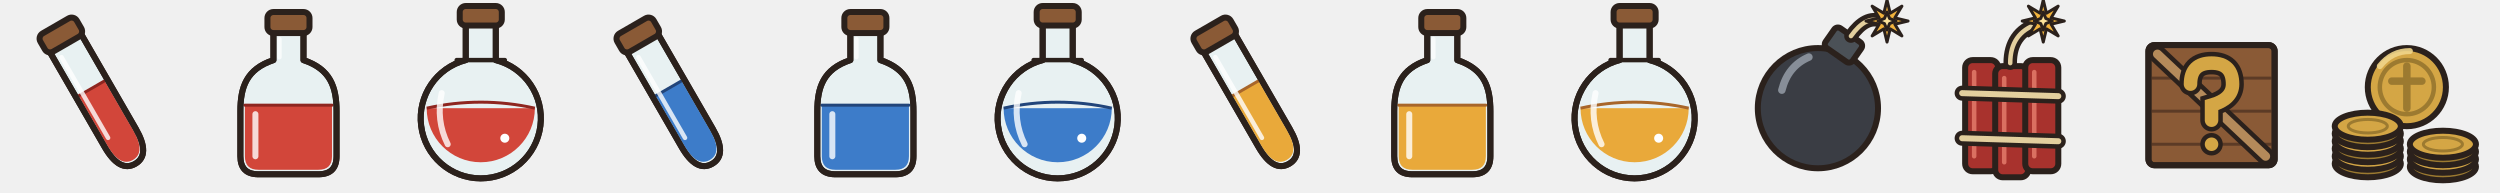
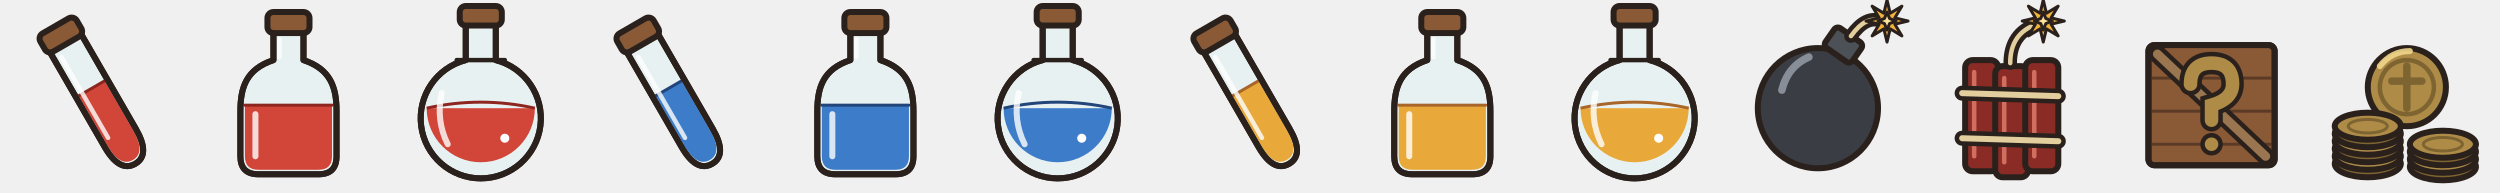
<svg xmlns="http://www.w3.org/2000/svg" width="1664" height="128" viewBox="0 0 1664 128">
  <defs>
    <radialGradient id="glow_azure">
      <stop offset="0" stop-color="#9FD0F5" stop-opacity="0.75" />
      <stop offset="0.55" stop-color="#9FD0F5" stop-opacity="0.3" />
      <stop offset="1" stop-color="#9FD0F5" stop-opacity="0" />
    </radialGradient>
    <radialGradient id="glow_gold">
      <stop offset="0" stop-color="#F5D987" stop-opacity="0.75" />
      <stop offset="0.55" stop-color="#F5D987" stop-opacity="0.3" />
      <stop offset="1" stop-color="#F5D987" stop-opacity="0" />
    </radialGradient>
    <radialGradient id="glow_white">
      <stop offset="0" stop-color="#F2F6FA" stop-opacity="0.75" />
      <stop offset="0.55" stop-color="#F2F6FA" stop-opacity="0.3" />
      <stop offset="1" stop-color="#F2F6FA" stop-opacity="0" />
    </radialGradient>
  </defs>
  <g transform="translate(0 0)">
    <g transform="rotate(-30 64 64)">
      <path d="M52 20 H76 V96 Q76 116 64 116 Q52 116 52 96 Z" fill="#E8F1F2" stroke="#2B211C" stroke-width="4" stroke-linejoin="round" stroke-linecap="round" />
      <path d="M54 58 H74 V96 Q74 113 64 113 Q54 113 54 96 Z" fill="#D2463A" />
      <path d="M54 58 H74" fill="none" stroke="#8E2620" stroke-width="2" stroke-linejoin="round" stroke-linecap="round" />
      <path d="M52 20 H76 V96 Q76 116 64 116 Q52 116 52 96 Z" fill="none" stroke="#2B211C" stroke-width="4" stroke-linejoin="round" stroke-linecap="round" />
      <rect x="50" y="10" width="28" height="14" rx="4" fill="#8A5A36" stroke="#2B211C" stroke-width="4" />
      <path d="M57 30 V92" fill="none" stroke="#FFFFFF" stroke-width="3" stroke-linecap="round" stroke-linejoin="round" opacity="0.8" />
    </g>
  </g>
  <g transform="translate(128 0)">
    <path d="M54 18 H74 V40 C 92 46 96 58 96 74 V104 Q96 116 84 116 H44 Q32 116 32 104 V74 C32 58 36 46 54 40 Z" fill="#E8F1F2" stroke="#2B211C" stroke-width="4" stroke-linejoin="round" stroke-linecap="round" />
    <path d="M35 70 H93 V104 Q93 113 84 113 H44 Q35 113 35 104 Z" fill="#D2463A" />
    <path d="M35 70 H93" fill="none" stroke="#8E2620" stroke-width="2" stroke-linejoin="round" stroke-linecap="round" />
    <path d="M54 18 H74 V40 C 92 46 96 58 96 74 V104 Q96 116 84 116 H44 Q32 116 32 104 V74 C32 58 36 46 54 40 Z" fill="none" stroke="#2B211C" stroke-width="4" stroke-linejoin="round" stroke-linecap="round" />
    <rect x="50" y="8" width="28" height="14" rx="4" fill="#8A5A36" stroke="#2B211C" stroke-width="4" />
    <path d="M42 76 V104" fill="none" stroke="#FFFFFF" stroke-width="4" stroke-linecap="round" stroke-linejoin="round" opacity="0.8" />
    <path d="M58 26 V38" fill="none" stroke="#FFFFFF" stroke-width="3" stroke-linecap="round" stroke-linejoin="round" opacity="0.7" />
  </g>
  <g transform="translate(256 0)">
    <path d="M54 14 H74 V40 A40 40 0 1 1 54 40 Z" fill="#E8F1F2" stroke="#2B211C" stroke-width="4" stroke-linejoin="round" stroke-linecap="round" />
    <path d="M28 72 H100 A36 36 0 0 1 28 72 Z" fill="#D2463A" />
    <path d="M28 72 Q 64 64 100 72" fill="none" stroke="#8E2620" stroke-width="2" />
    <path d="M54 14 H74 V40 A40 40 0 1 1 54 40 Z" fill="none" stroke="#2B211C" stroke-width="4" stroke-linejoin="round" stroke-linecap="round" />
    <path d="M48 40 H80" fill="none" stroke="#2B211C" stroke-width="3" stroke-linejoin="round" stroke-linecap="round" />
    <rect x="50" y="4" width="28" height="13" rx="4" fill="#8A5A36" stroke="#2B211C" stroke-width="4" />
    <path d="M38 62 Q34 80 42 96" fill="none" stroke="#FFFFFF" stroke-width="4" stroke-linecap="round" stroke-linejoin="round" opacity="0.8" />
    <circle cx="80.0" cy="92.0" r="3.0" fill="#FFFFFF" />
  </g>
  <g transform="translate(384 0)">
    <g transform="rotate(-30 64 64)">
      <path d="M52 20 H76 V96 Q76 116 64 116 Q52 116 52 96 Z" fill="#E8F1F2" stroke="#2B211C" stroke-width="4" stroke-linejoin="round" stroke-linecap="round" />
      <path d="M54 58 H74 V96 Q74 113 64 113 Q54 113 54 96 Z" fill="#3D7CC9" />
      <path d="M54 58 H74" fill="none" stroke="#22457A" stroke-width="2" stroke-linejoin="round" stroke-linecap="round" />
      <path d="M52 20 H76 V96 Q76 116 64 116 Q52 116 52 96 Z" fill="none" stroke="#2B211C" stroke-width="4" stroke-linejoin="round" stroke-linecap="round" />
      <rect x="50" y="10" width="28" height="14" rx="4" fill="#8A5A36" stroke="#2B211C" stroke-width="4" />
      <path d="M57 30 V92" fill="none" stroke="#FFFFFF" stroke-width="3" stroke-linecap="round" stroke-linejoin="round" opacity="0.8" />
    </g>
  </g>
  <g transform="translate(512 0)">
    <path d="M54 18 H74 V40 C 92 46 96 58 96 74 V104 Q96 116 84 116 H44 Q32 116 32 104 V74 C32 58 36 46 54 40 Z" fill="#E8F1F2" stroke="#2B211C" stroke-width="4" stroke-linejoin="round" stroke-linecap="round" />
    <path d="M35 70 H93 V104 Q93 113 84 113 H44 Q35 113 35 104 Z" fill="#3D7CC9" />
    <path d="M35 70 H93" fill="none" stroke="#22457A" stroke-width="2" stroke-linejoin="round" stroke-linecap="round" />
    <path d="M54 18 H74 V40 C 92 46 96 58 96 74 V104 Q96 116 84 116 H44 Q32 116 32 104 V74 C32 58 36 46 54 40 Z" fill="none" stroke="#2B211C" stroke-width="4" stroke-linejoin="round" stroke-linecap="round" />
    <rect x="50" y="8" width="28" height="14" rx="4" fill="#8A5A36" stroke="#2B211C" stroke-width="4" />
    <path d="M42 76 V104" fill="none" stroke="#FFFFFF" stroke-width="4" stroke-linecap="round" stroke-linejoin="round" opacity="0.8" />
    <path d="M58 26 V38" fill="none" stroke="#FFFFFF" stroke-width="3" stroke-linecap="round" stroke-linejoin="round" opacity="0.7" />
  </g>
  <g transform="translate(640 0)">
    <path d="M54 14 H74 V40 A40 40 0 1 1 54 40 Z" fill="#E8F1F2" stroke="#2B211C" stroke-width="4" stroke-linejoin="round" stroke-linecap="round" />
    <path d="M28 72 H100 A36 36 0 0 1 28 72 Z" fill="#3D7CC9" />
    <path d="M28 72 Q 64 64 100 72" fill="none" stroke="#22457A" stroke-width="2" />
    <path d="M54 14 H74 V40 A40 40 0 1 1 54 40 Z" fill="none" stroke="#2B211C" stroke-width="4" stroke-linejoin="round" stroke-linecap="round" />
    <path d="M48 40 H80" fill="none" stroke="#2B211C" stroke-width="3" stroke-linejoin="round" stroke-linecap="round" />
    <rect x="50" y="4" width="28" height="13" rx="4" fill="#8A5A36" stroke="#2B211C" stroke-width="4" />
    <path d="M38 62 Q34 80 42 96" fill="none" stroke="#FFFFFF" stroke-width="4" stroke-linecap="round" stroke-linejoin="round" opacity="0.8" />
    <circle cx="80.0" cy="92.0" r="3.0" fill="#FFFFFF" />
  </g>
  <g transform="translate(768 0)">
    <g transform="rotate(-30 64 64)">
      <path d="M52 20 H76 V96 Q76 116 64 116 Q52 116 52 96 Z" fill="#E8F1F2" stroke="#2B211C" stroke-width="4" stroke-linejoin="round" stroke-linecap="round" />
      <path d="M54 58 H74 V96 Q74 113 64 113 Q54 113 54 96 Z" fill="#E9A93A" />
      <path d="M54 58 H74" fill="none" stroke="#A8662A" stroke-width="2" stroke-linejoin="round" stroke-linecap="round" />
      <path d="M52 20 H76 V96 Q76 116 64 116 Q52 116 52 96 Z" fill="none" stroke="#2B211C" stroke-width="4" stroke-linejoin="round" stroke-linecap="round" />
      <rect x="50" y="10" width="28" height="14" rx="4" fill="#8A5A36" stroke="#2B211C" stroke-width="4" />
      <path d="M57 30 V92" fill="none" stroke="#FFFFFF" stroke-width="3" stroke-linecap="round" stroke-linejoin="round" opacity="0.8" />
    </g>
  </g>
  <g transform="translate(896 0)">
    <path d="M54 18 H74 V40 C 92 46 96 58 96 74 V104 Q96 116 84 116 H44 Q32 116 32 104 V74 C32 58 36 46 54 40 Z" fill="#E8F1F2" stroke="#2B211C" stroke-width="4" stroke-linejoin="round" stroke-linecap="round" />
    <path d="M35 70 H93 V104 Q93 113 84 113 H44 Q35 113 35 104 Z" fill="#E9A93A" />
    <path d="M35 70 H93" fill="none" stroke="#A8662A" stroke-width="2" stroke-linejoin="round" stroke-linecap="round" />
    <path d="M54 18 H74 V40 C 92 46 96 58 96 74 V104 Q96 116 84 116 H44 Q32 116 32 104 V74 C32 58 36 46 54 40 Z" fill="none" stroke="#2B211C" stroke-width="4" stroke-linejoin="round" stroke-linecap="round" />
    <rect x="50" y="8" width="28" height="14" rx="4" fill="#8A5A36" stroke="#2B211C" stroke-width="4" />
    <path d="M42 76 V104" fill="none" stroke="#FFFFFF" stroke-width="4" stroke-linecap="round" stroke-linejoin="round" opacity="0.8" />
    <path d="M58 26 V38" fill="none" stroke="#FFFFFF" stroke-width="3" stroke-linecap="round" stroke-linejoin="round" opacity="0.7" />
  </g>
  <g transform="translate(1024 0)">
    <path d="M54 14 H74 V40 A40 40 0 1 1 54 40 Z" fill="#E8F1F2" stroke="#2B211C" stroke-width="4" stroke-linejoin="round" stroke-linecap="round" />
    <path d="M28 72 H100 A36 36 0 0 1 28 72 Z" fill="#E9A93A" />
    <path d="M28 72 Q 64 64 100 72" fill="none" stroke="#A8662A" stroke-width="2" />
    <path d="M54 14 H74 V40 A40 40 0 1 1 54 40 Z" fill="none" stroke="#2B211C" stroke-width="4" stroke-linejoin="round" stroke-linecap="round" />
    <path d="M48 40 H80" fill="none" stroke="#2B211C" stroke-width="3" stroke-linejoin="round" stroke-linecap="round" />
    <rect x="50" y="4" width="28" height="13" rx="4" fill="#8A5A36" stroke="#2B211C" stroke-width="4" />
    <path d="M38 62 Q34 80 42 96" fill="none" stroke="#FFFFFF" stroke-width="4" stroke-linecap="round" stroke-linejoin="round" opacity="0.8" />
    <circle cx="80.0" cy="92.0" r="3.0" fill="#FFFFFF" />
  </g>
  <g transform="translate(1152 0)">
    <circle cx="58.0" cy="72.0" r="40.0" fill="#3A3D44" stroke="#2B211C" stroke-width="4" />
    <path d="M34 60 Q38 44 52 38" fill="none" stroke="#9AA3AD" stroke-width="5" stroke-linecap="round" stroke-linejoin="round" opacity="0.8" />
    <rect x="64" y="22" width="22" height="16" rx="3" fill="#4B5157" stroke="#2B211C" stroke-width="4" transform="rotate(35 75 30)" />
    <path d="M80 24 Q90 10 100 14" fill="none" stroke="#2B211C" stroke-width="9" stroke-linecap="round" />
    <path d="M80 24 Q90 10 100 14" fill="none" stroke="#E3CF9E" stroke-width="3" stroke-linecap="round" />
    <path d="M104.0 0.0 L106.1 8.8 L113.9 4.1 L109.2 11.9 L118.0 14.0 L109.2 16.1 L113.9 23.9 L106.1 19.2 L104.0 28.0 L101.9 19.2 L94.1 23.9 L98.8 16.1 L90.0 14.0 L98.8 11.9 L94.1 4.1 L101.9 8.8 Z" fill="#F2B33D" stroke="#2B211C" stroke-width="2" stroke-linejoin="round" stroke-linecap="round" />
    <path d="M104.0 8.0 L105.7 12.3 L110.0 14.0 L105.7 15.7 L104.0 20.0 L102.3 15.7 L98.0 14.0 L102.3 12.3 Z" fill="#FBE29A" stroke="#2B211C" stroke-width="2" stroke-linejoin="round" stroke-linecap="round" />
  </g>
  <g transform="translate(1280 0)">
-     <rect x="28" y="40" width="22" height="74" rx="5" fill="#A8322D" stroke="#2B211C" stroke-width="4" />
+     <rect x="28" y="40" width="22" height="74" rx="5" fill="#8A2B25" stroke="#2B211C" stroke-width="4" />
    <path d="M34 48 V104" fill="none" stroke="#F08A78" stroke-width="3" stroke-linecap="round" stroke-linejoin="round" opacity="0.7" />
-     <rect x="48" y="44" width="22" height="74" rx="5" fill="#A8322D" stroke="#2B211C" stroke-width="4" />
+     <rect x="48" y="44" width="22" height="74" rx="5" fill="#8A2B25" stroke="#2B211C" stroke-width="4" />
    <path d="M54 52 V108" fill="none" stroke="#F08A78" stroke-width="3" stroke-linecap="round" stroke-linejoin="round" opacity="0.7" />
-     <rect x="68" y="40" width="22" height="74" rx="5" fill="#A8322D" stroke="#2B211C" stroke-width="4" />
+     <rect x="68" y="40" width="22" height="74" rx="5" fill="#8A2B25" stroke="#2B211C" stroke-width="4" />
    <path d="M74 48 V104" fill="none" stroke="#F08A78" stroke-width="3" stroke-linecap="round" stroke-linejoin="round" opacity="0.7" />
    <path d="M26.0 62.0 L90.0 64.0" stroke="#2B211C" stroke-width="10" stroke-linecap="round" />
    <path d="M26.0 62.0 L90.0 64.0" stroke="#E3CF9E" stroke-width="4" stroke-linecap="round" />
    <path d="M26.0 92.0 L90.0 94.0" stroke="#2B211C" stroke-width="10" stroke-linecap="round" />
    <path d="M26.0 92.0 L90.0 94.0" stroke="#E3CF9E" stroke-width="4" stroke-linecap="round" />
    <path d="M58 42 Q58 22 76 16" fill="none" stroke="#2B211C" stroke-width="9" stroke-linecap="round" />
    <path d="M58 42 Q58 22 76 16" fill="none" stroke="#E3CF9E" stroke-width="3" stroke-linecap="round" />
    <path d="M80.0 0.0 L82.1 8.8 L89.9 4.1 L85.2 11.9 L94.0 14.0 L85.2 16.1 L89.9 23.9 L82.1 19.2 L80.0 28.0 L77.9 19.2 L70.1 23.9 L74.8 16.1 L66.0 14.0 L74.8 11.9 L70.1 4.1 L77.9 8.8 Z" fill="#F2B33D" stroke="#2B211C" stroke-width="2" stroke-linejoin="round" stroke-linecap="round" />
    <path d="M80.0 8.0 L81.7 12.3 L86.0 14.0 L81.7 15.7 L80.0 20.0 L78.3 15.7 L74.0 14.0 L78.3 12.3 Z" fill="#FBE29A" stroke="#2B211C" stroke-width="2" stroke-linejoin="round" stroke-linecap="round" />
  </g>
  <g transform="translate(1408 0)">
    <rect x="22" y="30" width="84" height="80" rx="4" fill="#8A5A36" stroke="#2B211C" stroke-width="4" />
    <path d="M24 52 H104" fill="none" stroke="#5C3B26" stroke-width="2" stroke-linejoin="round" stroke-linecap="round" />
    <path d="M24 74 H104" fill="none" stroke="#5C3B26" stroke-width="2" stroke-linejoin="round" stroke-linecap="round" />
    <path d="M24 96 H104" fill="none" stroke="#5C3B26" stroke-width="2" stroke-linejoin="round" stroke-linecap="round" />
    <rect x="22" y="30" width="84" height="80" rx="4" fill="none" stroke="#2B211C" stroke-width="4" />
    <path d="M28.0 36.0 L100.0 104.0" stroke="#2B211C" stroke-width="12" stroke-linecap="round" />
-     <path d="M28.0 36.0 L100.0 104.0" stroke="#B48A5A" stroke-width="6" stroke-linecap="round" />
+     <path d="M28.0 36.0 L100.0 104.0" stroke="#9A7650" stroke-width="6" stroke-linecap="round" />
    <path d="M50 56 Q50 42 64 42 Q78 42 78 56 Q78 66 64 70 V80" fill="none" stroke="#2B211C" stroke-width="15" stroke-linecap="round" />
-     <path d="M50 56 Q50 42 64 42 Q78 42 78 56 Q78 66 64 70 V80" fill="none" stroke="#D4A645" stroke-width="9" stroke-linecap="round" />
-     <circle cx="64.0" cy="96.0" r="6.0" fill="#D4A645" stroke="#2B211C" stroke-width="3" />
+     <path d="M50 56 Q50 42 64 42 Q78 42 78 56 Q78 66 64 70 V80" fill="none" stroke="#AE8C48" stroke-width="9" stroke-linecap="round" />
+     <circle cx="64.0" cy="96.0" r="6.0" fill="#AE8C48" stroke="#2B211C" stroke-width="3" />
  </g>
  <g transform="translate(1536 0)">
-     <circle cx="66.0" cy="58.0" r="26.0" fill="#D4A645" stroke="#2B211C" stroke-width="4" />
-     <circle cx="66.0" cy="58.0" r="18.0" fill="none" stroke="#9C7A30" stroke-width="3" />
-     <path d="M66 44 V72 M56 54 H76" fill="none" stroke="#9C7A30" stroke-width="5" stroke-linejoin="round" stroke-linecap="round" />
-     <ellipse cx="40.0" cy="109.0" rx="22.0" ry="9.0" fill="#9C7A30" stroke="#2B211C" stroke-width="4" />
-     <ellipse cx="40.0" cy="104.0" rx="22.0" ry="9.0" fill="#D4A645" stroke="#2B211C" stroke-width="4" />
-     <ellipse cx="40.0" cy="104.0" rx="13.0" ry="4.5" fill="none" stroke="#9C7A30" stroke-width="2" />
-     <ellipse cx="40.0" cy="99.0" rx="22.0" ry="9.0" fill="#9C7A30" stroke="#2B211C" stroke-width="4" />
-     <ellipse cx="40.0" cy="94.0" rx="22.0" ry="9.0" fill="#D4A645" stroke="#2B211C" stroke-width="4" />
-     <ellipse cx="40.0" cy="94.0" rx="13.0" ry="4.5" fill="none" stroke="#9C7A30" stroke-width="2" />
-     <ellipse cx="40.0" cy="89.0" rx="22.0" ry="9.0" fill="#9C7A30" stroke="#2B211C" stroke-width="4" />
-     <ellipse cx="40.0" cy="84.0" rx="22.0" ry="9.0" fill="#D4A645" stroke="#2B211C" stroke-width="4" />
-     <ellipse cx="40.0" cy="84.0" rx="13.0" ry="4.5" fill="none" stroke="#9C7A30" stroke-width="2" />
-     <ellipse cx="90.0" cy="111.0" rx="22.0" ry="9.0" fill="#9C7A30" stroke="#2B211C" stroke-width="4" />
-     <ellipse cx="90.0" cy="106.0" rx="22.0" ry="9.0" fill="#D4A645" stroke="#2B211C" stroke-width="4" />
-     <ellipse cx="90.0" cy="106.0" rx="13.0" ry="4.5" fill="none" stroke="#9C7A30" stroke-width="2" />
-     <ellipse cx="90.0" cy="101.0" rx="22.0" ry="9.0" fill="#9C7A30" stroke="#2B211C" stroke-width="4" />
-     <ellipse cx="90.0" cy="96.0" rx="22.0" ry="9.0" fill="#D4A645" stroke="#2B211C" stroke-width="4" />
-     <ellipse cx="90.0" cy="96.0" rx="13.0" ry="4.5" fill="none" stroke="#9C7A30" stroke-width="2" />
+     <circle cx="66.0" cy="58.0" r="26.0" fill="#AE8C48" stroke="#2B211C" stroke-width="4" />
+     <circle cx="66.0" cy="58.0" r="18.0" fill="none" stroke="#7E6430" stroke-width="3" />
+     <path d="M66 44 V72 M56 54 H76" fill="none" stroke="#7E6430" stroke-width="5" stroke-linejoin="round" stroke-linecap="round" />
+     <ellipse cx="40.0" cy="109.0" rx="22.0" ry="9.0" fill="#7E6430" stroke="#2B211C" stroke-width="4" />
+     <ellipse cx="40.0" cy="104.0" rx="22.0" ry="9.0" fill="#AE8C48" stroke="#2B211C" stroke-width="4" />
+     <ellipse cx="40.0" cy="104.0" rx="13.0" ry="4.5" fill="none" stroke="#7E6430" stroke-width="2" />
+     <ellipse cx="40.0" cy="99.0" rx="22.0" ry="9.0" fill="#7E6430" stroke="#2B211C" stroke-width="4" />
+     <ellipse cx="40.0" cy="94.0" rx="22.0" ry="9.0" fill="#AE8C48" stroke="#2B211C" stroke-width="4" />
+     <ellipse cx="40.0" cy="94.0" rx="13.0" ry="4.5" fill="none" stroke="#7E6430" stroke-width="2" />
+     <ellipse cx="40.0" cy="89.0" rx="22.0" ry="9.0" fill="#7E6430" stroke="#2B211C" stroke-width="4" />
+     <ellipse cx="40.0" cy="84.0" rx="22.0" ry="9.0" fill="#AE8C48" stroke="#2B211C" stroke-width="4" />
+     <ellipse cx="40.0" cy="84.0" rx="13.0" ry="4.5" fill="none" stroke="#7E6430" stroke-width="2" />
+     <ellipse cx="90.0" cy="111.0" rx="22.0" ry="9.0" fill="#7E6430" stroke="#2B211C" stroke-width="4" />
+     <ellipse cx="90.0" cy="106.0" rx="22.0" ry="9.0" fill="#AE8C48" stroke="#2B211C" stroke-width="4" />
+     <ellipse cx="90.0" cy="106.0" rx="13.0" ry="4.5" fill="none" stroke="#7E6430" stroke-width="2" />
+     <ellipse cx="90.0" cy="101.0" rx="22.0" ry="9.0" fill="#7E6430" stroke="#2B211C" stroke-width="4" />
+     <ellipse cx="90.0" cy="96.0" rx="22.0" ry="9.0" fill="#AE8C48" stroke="#2B211C" stroke-width="4" />
+     <ellipse cx="90.0" cy="96.0" rx="13.0" ry="4.5" fill="none" stroke="#7E6430" stroke-width="2" />
    <path d="M48 44 Q56 34 68 34" fill="none" stroke="#F0D58A" stroke-width="4" stroke-linecap="round" stroke-linejoin="round" opacity="0.9" />
  </g>
</svg>
